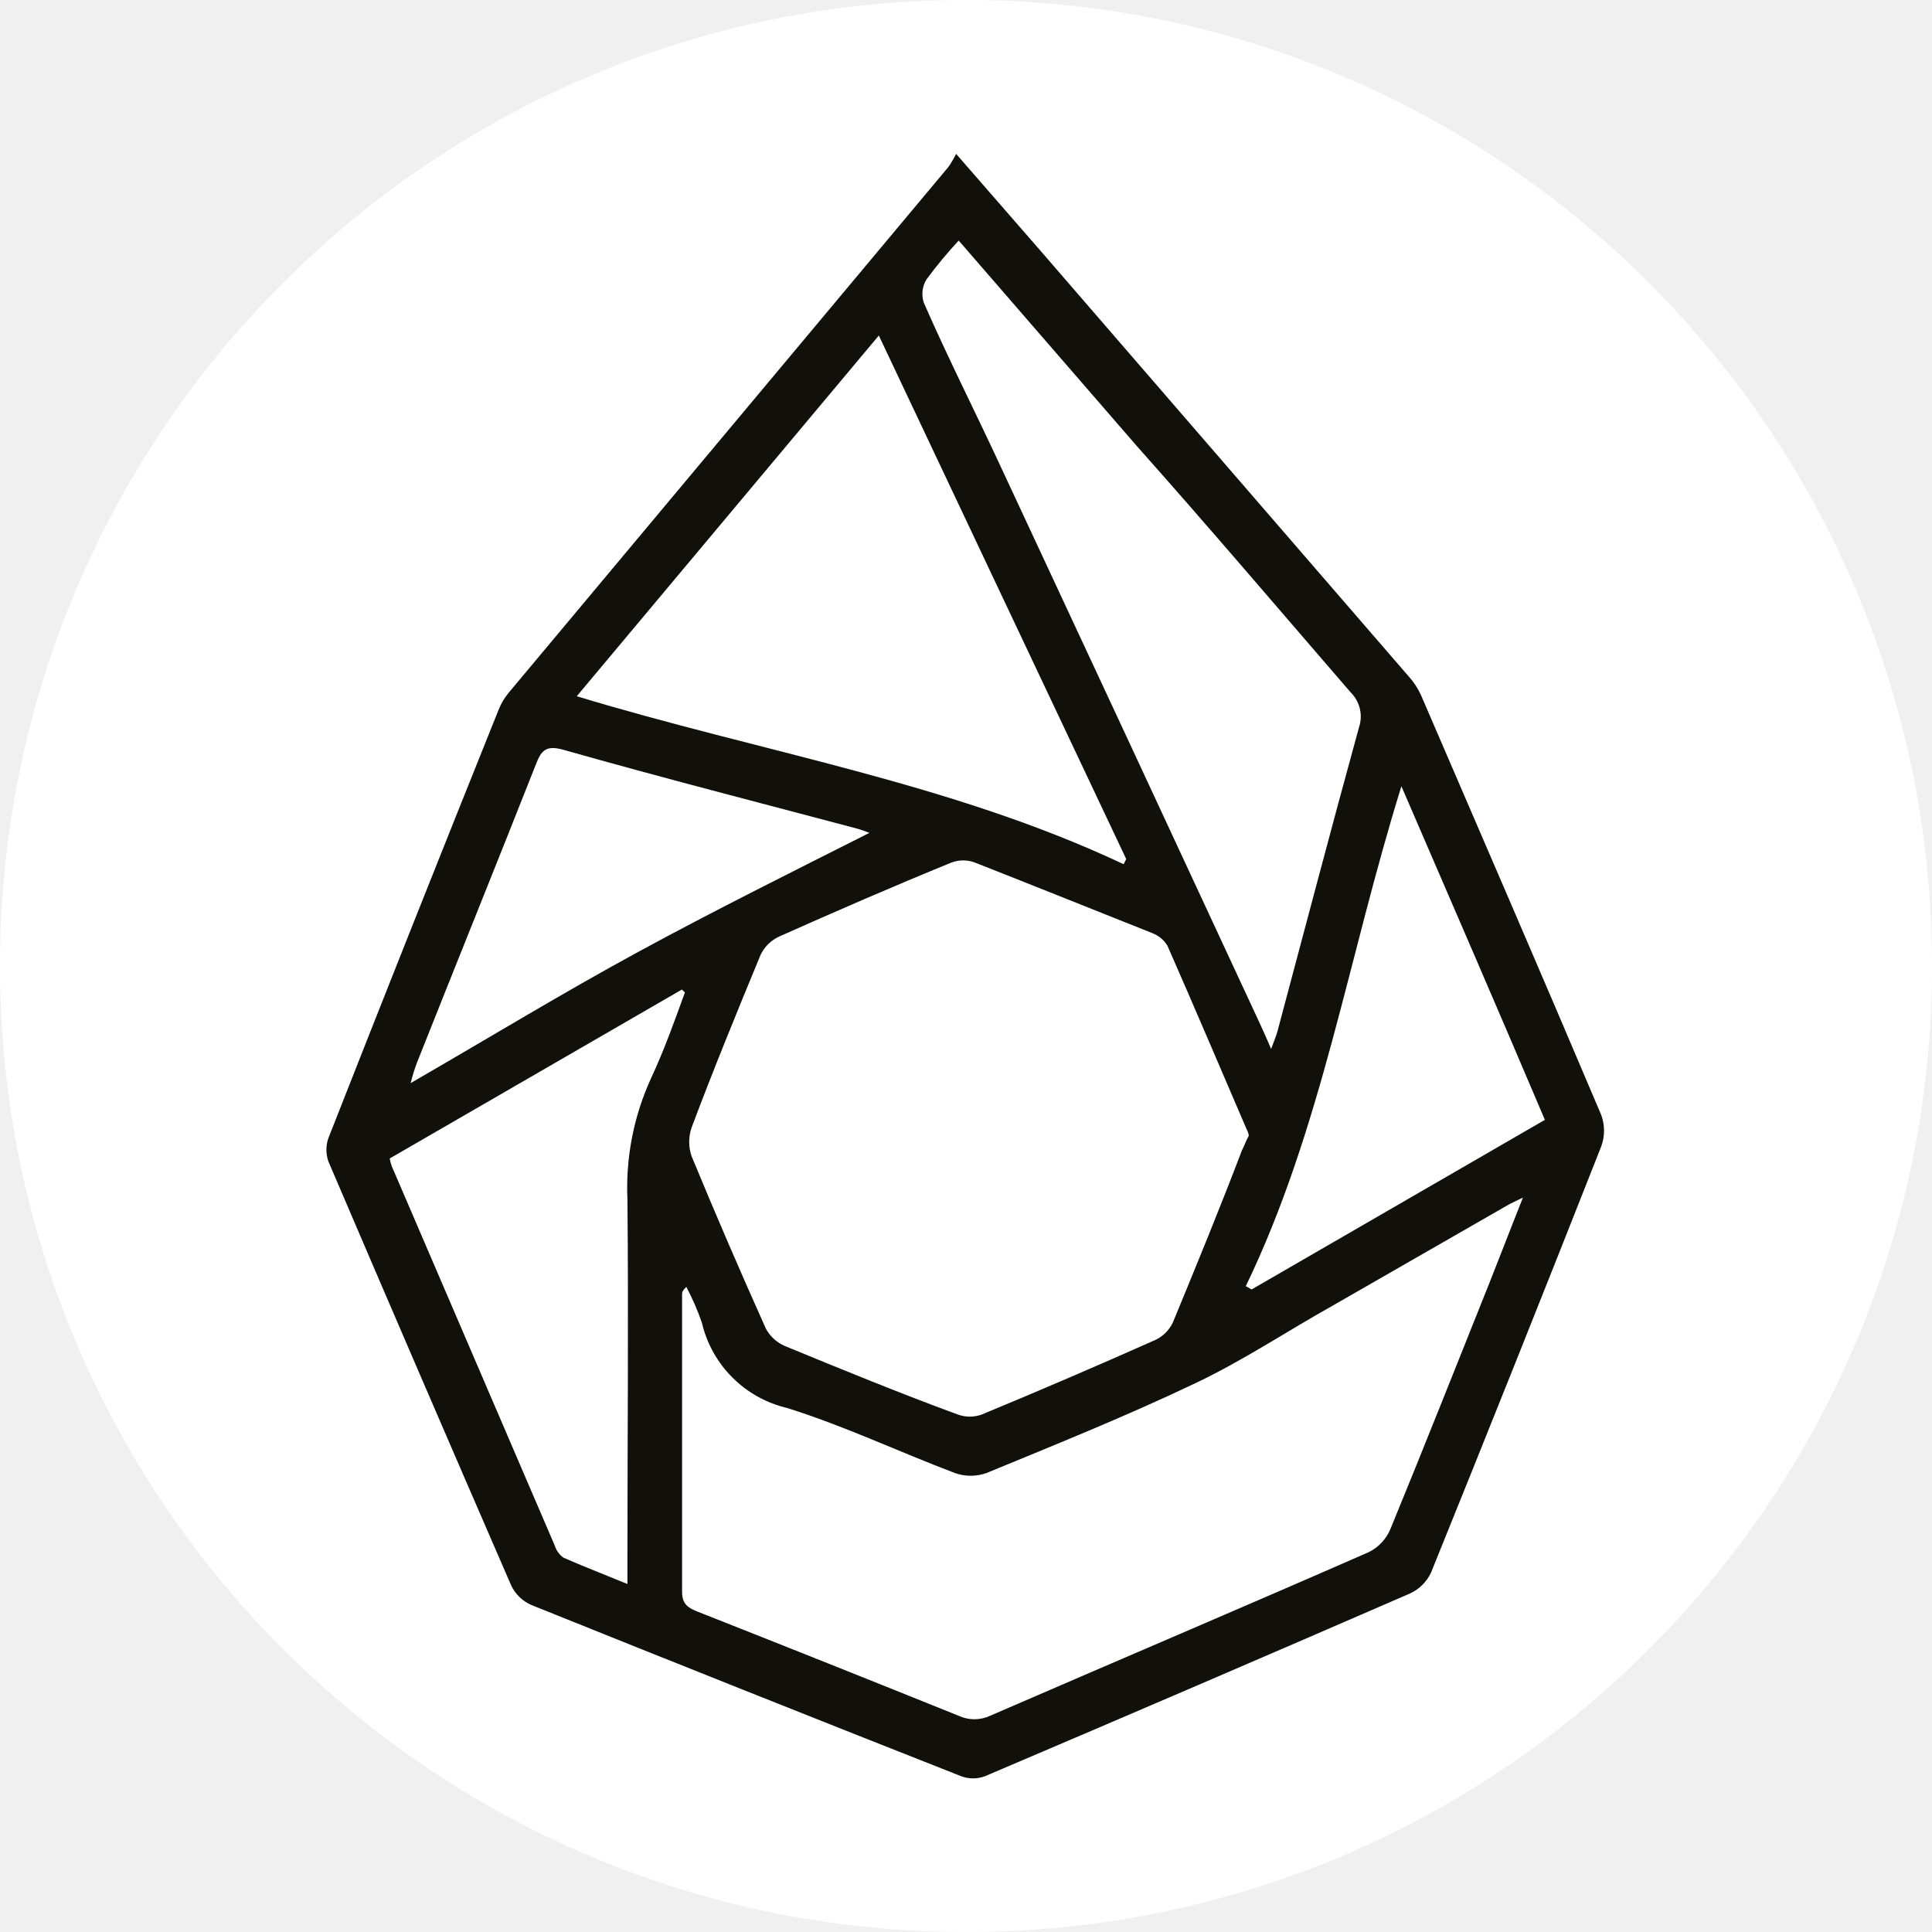
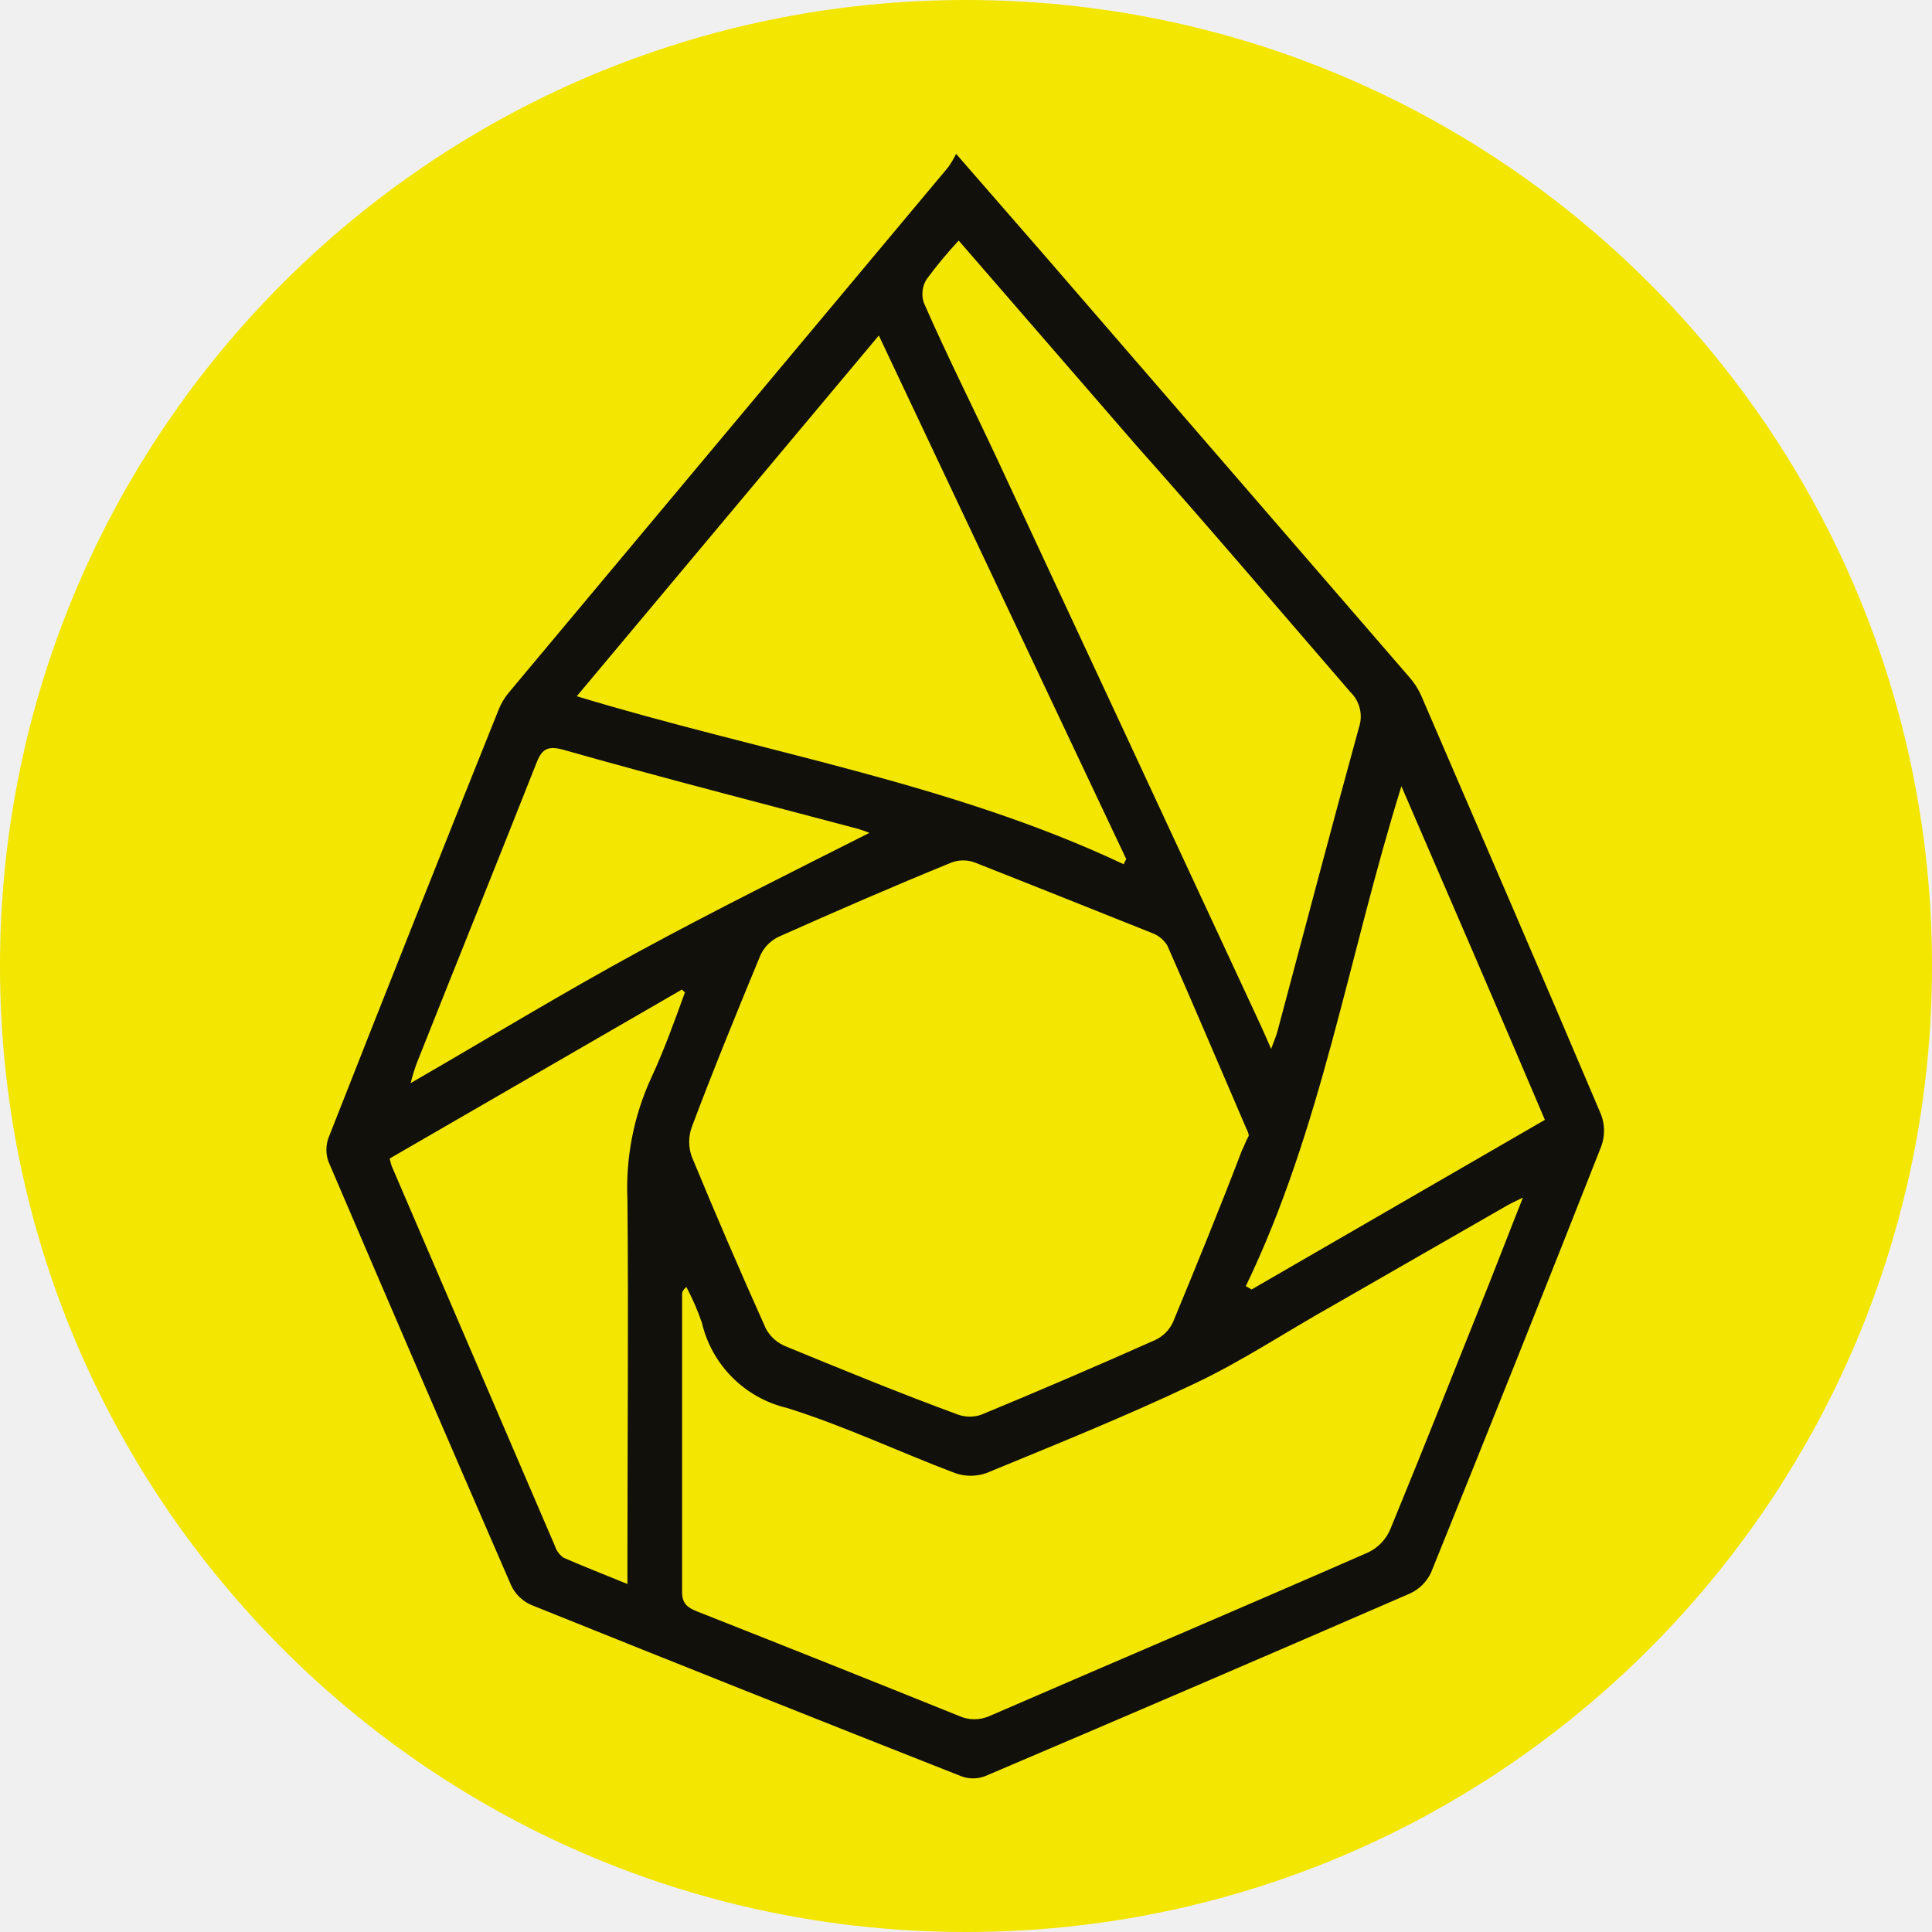
<svg xmlns="http://www.w3.org/2000/svg" id="Слой_1" data-name="Слой 1" viewBox="0 0 82 82">
  <defs>
-     <style>.cls-1{fill:#fff;}.cls-2{fill:#12100b;}</style>
+     <style>.cls-1{fill:#f3e600;}.cls-2{fill:#12100b;}</style>
  </defs>
  <circle class="cls-1" cx="41" cy="41" r="41" />
  <path class="cls-2" d="M40.58,6.53l3.64,4.18q7.78,9,15.57,18a3.09,3.09,0,0,1,.52.79c2.56,5.94,5.13,11.87,7.65,17.82a1.93,1.93,0,0,1,0,1.34q-3.57,9.06-7.22,18.08a1.83,1.83,0,0,1-.89.89q-9,3.91-18.05,7.76a1.44,1.44,0,0,1-1,0q-9.13-3.6-18.25-7.27a1.7,1.7,0,0,1-.85-.82q-3.91-9-7.76-18a1.49,1.49,0,0,1,0-1q3.58-9.11,7.22-18.17a2.64,2.64,0,0,1,.44-.74L40.25,7.09A4.15,4.15,0,0,0,40.58,6.53ZM53,48.21c0-.13-.07-.23-.11-.33-1.11-2.58-2.21-5.17-3.34-7.74a1.27,1.27,0,0,0-.63-.53c-2.51-1-5-2-7.54-3a1.41,1.41,0,0,0-1,0c-2.45,1-4.89,2.06-7.31,3.14a1.62,1.62,0,0,0-.79.78c-1,2.42-2,4.86-2.92,7.31a1.85,1.85,0,0,0,0,1.25q1.52,3.68,3.15,7.31a1.67,1.67,0,0,0,.83.74c2.43,1,4.87,2,7.32,2.9a1.49,1.49,0,0,0,1,0q3.7-1.53,7.38-3.17a1.56,1.56,0,0,0,.74-.74c1-2.42,2-4.86,2.93-7.3C52.81,48.64,52.88,48.42,53,48.21Zm11.7,2.59c-.37.18-.53.25-.69.34L56.59,55.4c-2,1.12-3.85,2.36-5.88,3.32-2.9,1.38-5.88,2.58-8.84,3.8a2,2,0,0,1-1.34,0c-2.38-.9-4.69-2-7.12-2.76a4.86,4.86,0,0,1-3.62-3.62,10.59,10.59,0,0,0-.66-1.52c-.15.14-.18.22-.18.3,0,4.21,0,8.43,0,12.65,0,.51.25.67.65.83q5.55,2.19,11.08,4.42a1.59,1.59,0,0,0,1.35,0c5.35-2.32,10.72-4.6,16.06-6.94a1.91,1.91,0,0,0,.93-1c1.42-3.45,2.79-6.92,4.18-10.39C63.65,53.36,64.1,52.18,64.65,50.8ZM24.48,29.55c7.83,2.38,15.85,3.66,23.21,7.13l.11-.22L37.3,14.24ZM40.69,10.21a18.69,18.69,0,0,0-1.36,1.64,1.17,1.17,0,0,0-.12,1c1,2.29,2.15,4.56,3.21,6.84Q47.8,31.22,53.17,42.79c.24.52.47,1,.78,1.73.14-.38.22-.56.27-.75,1.15-4.3,2.28-8.61,3.46-12.9a1.44,1.44,0,0,0-.36-1.49c-3-3.47-6-7-9.08-10.46Zm-14.06,57V66.17c0-5.09.05-10.18,0-15.27a11.16,11.16,0,0,1,1-5.13c.55-1.18,1-2.43,1.44-3.65L28.94,42l-12.4,7.17a2.55,2.55,0,0,0,.08.31q3.47,8.07,6.93,16.13a1,1,0,0,0,.36.5C24.75,66.48,25.61,66.81,26.63,67.23ZM36.9,35.35a4.71,4.71,0,0,0-.48-.17C32.24,34.07,28.06,33,23.9,31.82c-.69-.19-.92,0-1.15.61-1.67,4.23-3.38,8.46-5.06,12.69a7.8,7.8,0,0,0-.26.85c3.34-1.93,6.46-3.83,9.66-5.57S33.63,37,36.9,35.35Zm16,19.25.22.13,12.45-7.2c-2-4.71-4-9.32-6.09-14.16C57.22,40.62,56.09,47.93,52.87,54.6Z" />
</svg>
